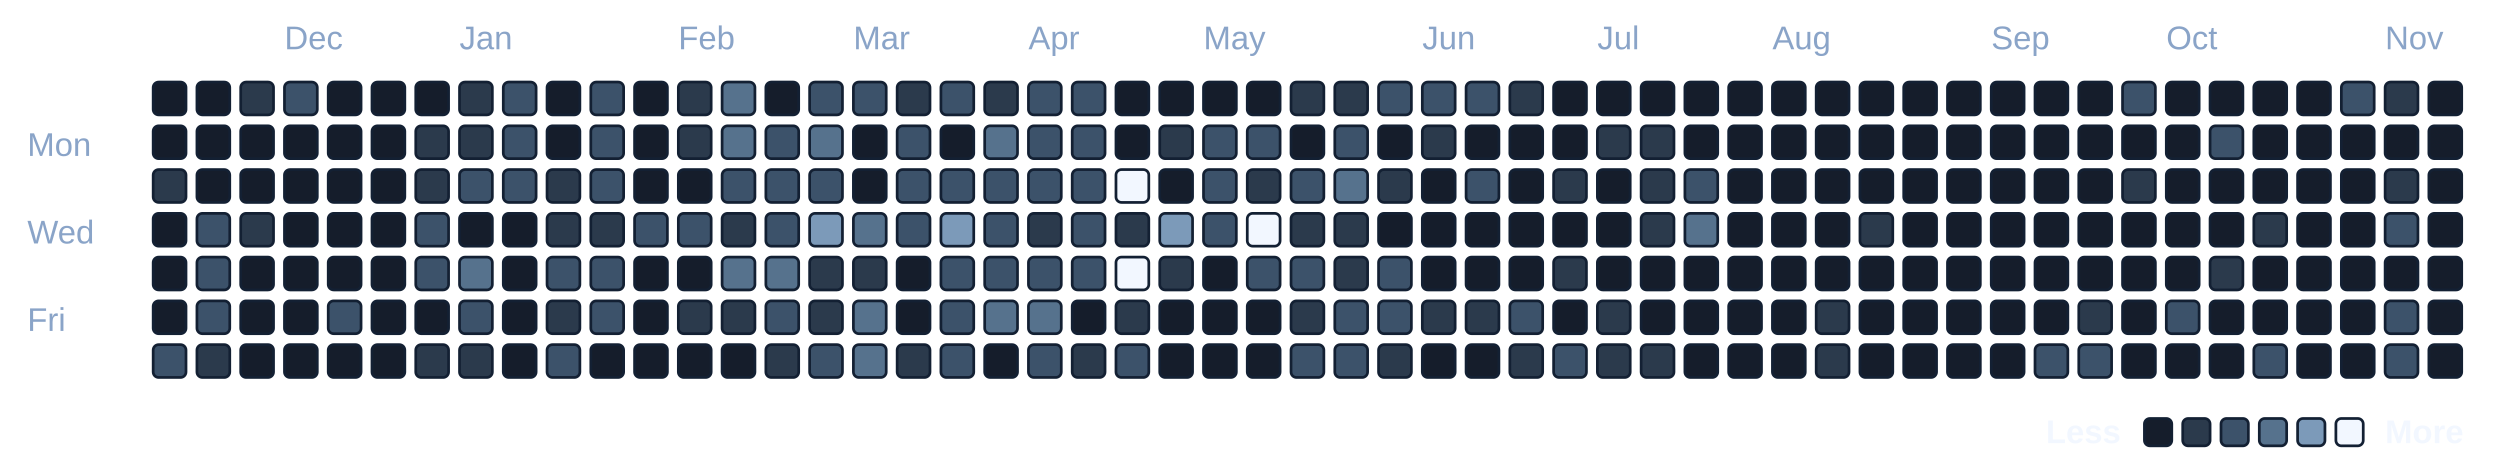
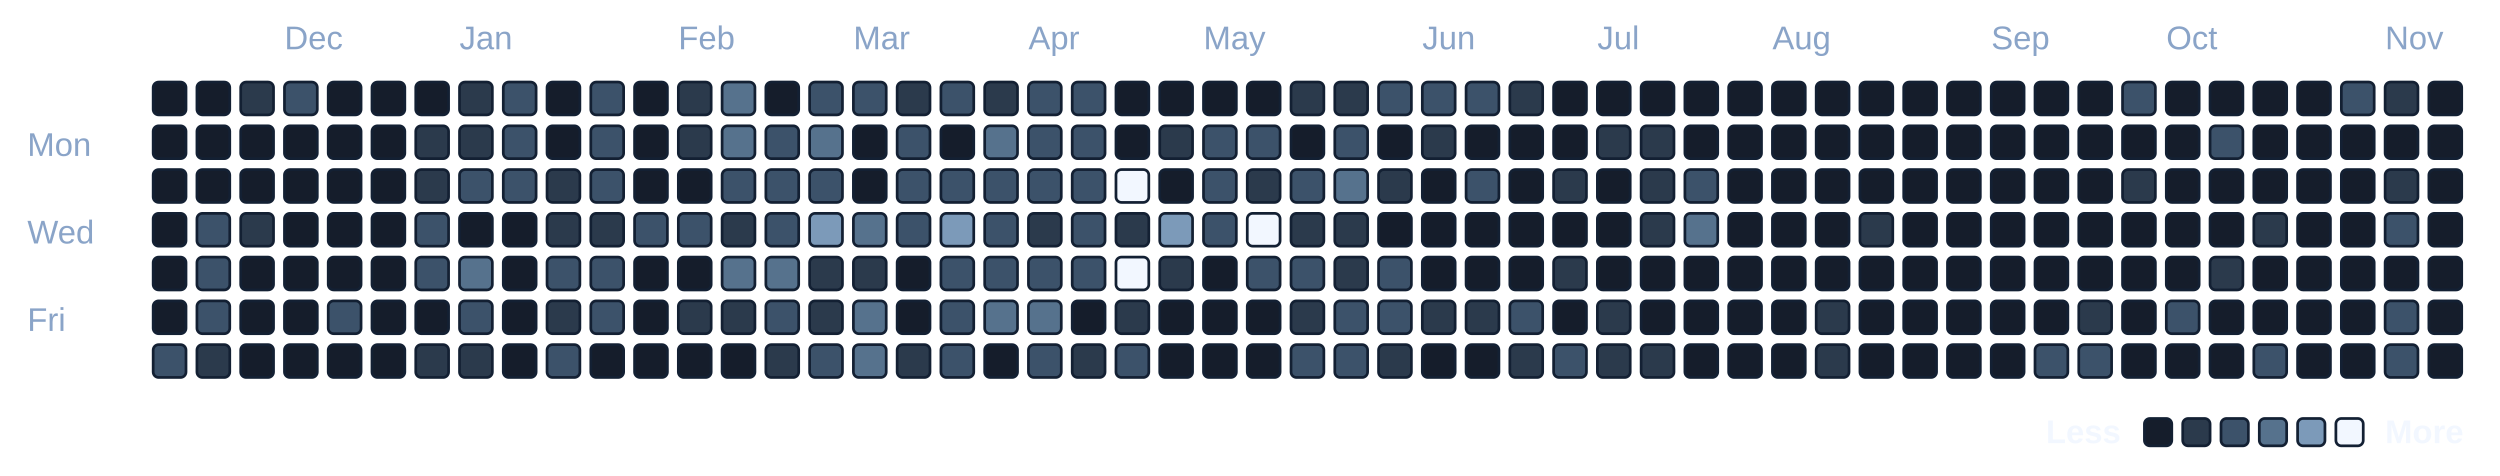
<svg xmlns="http://www.w3.org/2000/svg" baseProfile="tiny" height="174" version="1.2" width="914">
  <defs />
  <text fill="#8AA4C8" font-family="Segoe UI, Arial, sans-serif" font-size="12px" x="104" y="18">Dec</text>
  <text fill="#8AA4C8" font-family="Segoe UI, Arial, sans-serif" font-size="12px" x="168" y="18">Jan</text>
  <text fill="#8AA4C8" font-family="Segoe UI, Arial, sans-serif" font-size="12px" x="248" y="18">Feb</text>
  <text fill="#8AA4C8" font-family="Segoe UI, Arial, sans-serif" font-size="12px" x="312" y="18">Mar</text>
  <text fill="#8AA4C8" font-family="Segoe UI, Arial, sans-serif" font-size="12px" x="376" y="18">Apr</text>
  <text fill="#8AA4C8" font-family="Segoe UI, Arial, sans-serif" font-size="12px" x="440" y="18">May</text>
  <text fill="#8AA4C8" font-family="Segoe UI, Arial, sans-serif" font-size="12px" x="520" y="18">Jun</text>
  <text fill="#8AA4C8" font-family="Segoe UI, Arial, sans-serif" font-size="12px" x="584" y="18">Jul</text>
  <text fill="#8AA4C8" font-family="Segoe UI, Arial, sans-serif" font-size="12px" x="648" y="18">Aug</text>
  <text fill="#8AA4C8" font-family="Segoe UI, Arial, sans-serif" font-size="12px" x="728" y="18">Sep</text>
  <text fill="#8AA4C8" font-family="Segoe UI, Arial, sans-serif" font-size="12px" x="792" y="18">Oct</text>
  <text fill="#8AA4C8" font-family="Segoe UI, Arial, sans-serif" font-size="12px" x="872" y="18">Nov</text>
  <text fill="#8AA4C8" font-family="Segoe UI, Arial, sans-serif" font-size="12px" x="10" y="57">Mon</text>
  <text fill="#8AA4C8" font-family="Segoe UI, Arial, sans-serif" font-size="12px" x="10" y="89">Wed</text>
  <text fill="#8AA4C8" font-family="Segoe UI, Arial, sans-serif" font-size="12px" x="10" y="121">Fri</text>
  <rect fill="#151D2B" height="12" rx="2" ry="2" stroke="#132033" stroke-width="1" width="12" x="56" y="30" />
  <rect fill="#151D2B" height="12" rx="2" ry="2" stroke="#132033" stroke-width="1" width="12" x="56" y="46" />
-   <rect fill="#2B3A4C" height="12" rx="2" ry="2" stroke="#132033" stroke-width="1" width="12" x="56" y="62" />
+   <rect fill="#151D2B" height="12" rx="2" ry="2" stroke="#132033" stroke-width="1" width="12" x="56" y="62" />
  <rect fill="#151D2B" height="12" rx="2" ry="2" stroke="#132033" stroke-width="1" width="12" x="56" y="78" />
  <rect fill="#151D2B" height="12" rx="2" ry="2" stroke="#132033" stroke-width="1" width="12" x="56" y="94" />
  <rect fill="#151D2B" height="12" rx="2" ry="2" stroke="#132033" stroke-width="1" width="12" x="56" y="110" />
  <rect fill="#3C526A" height="12" rx="2" ry="2" stroke="#132033" stroke-width="1" width="12" x="56" y="126" />
  <rect fill="#151D2B" height="12" rx="2" ry="2" stroke="#132033" stroke-width="1" width="12" x="72" y="30" />
  <rect fill="#151D2B" height="12" rx="2" ry="2" stroke="#132033" stroke-width="1" width="12" x="72" y="46" />
  <rect fill="#151D2B" height="12" rx="2" ry="2" stroke="#132033" stroke-width="1" width="12" x="72" y="62" />
  <rect fill="#3C526A" height="12" rx="2" ry="2" stroke="#132033" stroke-width="1" width="12" x="72" y="78" />
  <rect fill="#3C526A" height="12" rx="2" ry="2" stroke="#132033" stroke-width="1" width="12" x="72" y="94" />
  <rect fill="#3C526A" height="12" rx="2" ry="2" stroke="#132033" stroke-width="1" width="12" x="72" y="110" />
  <rect fill="#2B3A4C" height="12" rx="2" ry="2" stroke="#132033" stroke-width="1" width="12" x="72" y="126" />
  <rect fill="#2B3A4C" height="12" rx="2" ry="2" stroke="#132033" stroke-width="1" width="12" x="88" y="30" />
  <rect fill="#151D2B" height="12" rx="2" ry="2" stroke="#132033" stroke-width="1" width="12" x="88" y="46" />
  <rect fill="#151D2B" height="12" rx="2" ry="2" stroke="#132033" stroke-width="1" width="12" x="88" y="62" />
  <rect fill="#2B3A4C" height="12" rx="2" ry="2" stroke="#132033" stroke-width="1" width="12" x="88" y="78" />
  <rect fill="#151D2B" height="12" rx="2" ry="2" stroke="#132033" stroke-width="1" width="12" x="88" y="94" />
  <rect fill="#151D2B" height="12" rx="2" ry="2" stroke="#132033" stroke-width="1" width="12" x="88" y="110" />
  <rect fill="#151D2B" height="12" rx="2" ry="2" stroke="#132033" stroke-width="1" width="12" x="88" y="126" />
  <rect fill="#3C526A" height="12" rx="2" ry="2" stroke="#132033" stroke-width="1" width="12" x="104" y="30" />
  <rect fill="#151D2B" height="12" rx="2" ry="2" stroke="#132033" stroke-width="1" width="12" x="104" y="46" />
  <rect fill="#151D2B" height="12" rx="2" ry="2" stroke="#132033" stroke-width="1" width="12" x="104" y="62" />
  <rect fill="#151D2B" height="12" rx="2" ry="2" stroke="#132033" stroke-width="1" width="12" x="104" y="78" />
  <rect fill="#151D2B" height="12" rx="2" ry="2" stroke="#132033" stroke-width="1" width="12" x="104" y="94" />
  <rect fill="#151D2B" height="12" rx="2" ry="2" stroke="#132033" stroke-width="1" width="12" x="104" y="110" />
  <rect fill="#151D2B" height="12" rx="2" ry="2" stroke="#132033" stroke-width="1" width="12" x="104" y="126" />
  <rect fill="#151D2B" height="12" rx="2" ry="2" stroke="#132033" stroke-width="1" width="12" x="120" y="30" />
  <rect fill="#151D2B" height="12" rx="2" ry="2" stroke="#132033" stroke-width="1" width="12" x="120" y="46" />
  <rect fill="#151D2B" height="12" rx="2" ry="2" stroke="#132033" stroke-width="1" width="12" x="120" y="62" />
  <rect fill="#151D2B" height="12" rx="2" ry="2" stroke="#132033" stroke-width="1" width="12" x="120" y="78" />
  <rect fill="#151D2B" height="12" rx="2" ry="2" stroke="#132033" stroke-width="1" width="12" x="120" y="94" />
  <rect fill="#3C526A" height="12" rx="2" ry="2" stroke="#132033" stroke-width="1" width="12" x="120" y="110" />
  <rect fill="#151D2B" height="12" rx="2" ry="2" stroke="#132033" stroke-width="1" width="12" x="120" y="126" />
  <rect fill="#151D2B" height="12" rx="2" ry="2" stroke="#132033" stroke-width="1" width="12" x="136" y="30" />
  <rect fill="#151D2B" height="12" rx="2" ry="2" stroke="#132033" stroke-width="1" width="12" x="136" y="46" />
  <rect fill="#151D2B" height="12" rx="2" ry="2" stroke="#132033" stroke-width="1" width="12" x="136" y="62" />
  <rect fill="#151D2B" height="12" rx="2" ry="2" stroke="#132033" stroke-width="1" width="12" x="136" y="78" />
  <rect fill="#151D2B" height="12" rx="2" ry="2" stroke="#132033" stroke-width="1" width="12" x="136" y="94" />
  <rect fill="#151D2B" height="12" rx="2" ry="2" stroke="#132033" stroke-width="1" width="12" x="136" y="110" />
  <rect fill="#151D2B" height="12" rx="2" ry="2" stroke="#132033" stroke-width="1" width="12" x="136" y="126" />
  <rect fill="#151D2B" height="12" rx="2" ry="2" stroke="#132033" stroke-width="1" width="12" x="152" y="30" />
  <rect fill="#2B3A4C" height="12" rx="2" ry="2" stroke="#132033" stroke-width="1" width="12" x="152" y="46" />
  <rect fill="#2B3A4C" height="12" rx="2" ry="2" stroke="#132033" stroke-width="1" width="12" x="152" y="62" />
  <rect fill="#3C526A" height="12" rx="2" ry="2" stroke="#132033" stroke-width="1" width="12" x="152" y="78" />
  <rect fill="#3C526A" height="12" rx="2" ry="2" stroke="#132033" stroke-width="1" width="12" x="152" y="94" />
  <rect fill="#151D2B" height="12" rx="2" ry="2" stroke="#132033" stroke-width="1" width="12" x="152" y="110" />
  <rect fill="#2B3A4C" height="12" rx="2" ry="2" stroke="#132033" stroke-width="1" width="12" x="152" y="126" />
  <rect fill="#2B3A4C" height="12" rx="2" ry="2" stroke="#132033" stroke-width="1" width="12" x="168" y="30" />
  <rect fill="#2B3A4C" height="12" rx="2" ry="2" stroke="#132033" stroke-width="1" width="12" x="168" y="46" />
  <rect fill="#3C526A" height="12" rx="2" ry="2" stroke="#132033" stroke-width="1" width="12" x="168" y="62" />
  <rect fill="#151D2B" height="12" rx="2" ry="2" stroke="#132033" stroke-width="1" width="12" x="168" y="78" />
  <rect fill="#56728D" height="12" rx="2" ry="2" stroke="#132033" stroke-width="1" width="12" x="168" y="94" />
  <rect fill="#3C526A" height="12" rx="2" ry="2" stroke="#132033" stroke-width="1" width="12" x="168" y="110" />
  <rect fill="#2B3A4C" height="12" rx="2" ry="2" stroke="#132033" stroke-width="1" width="12" x="168" y="126" />
  <rect fill="#3C526A" height="12" rx="2" ry="2" stroke="#132033" stroke-width="1" width="12" x="184" y="30" />
  <rect fill="#3C526A" height="12" rx="2" ry="2" stroke="#132033" stroke-width="1" width="12" x="184" y="46" />
  <rect fill="#3C526A" height="12" rx="2" ry="2" stroke="#132033" stroke-width="1" width="12" x="184" y="62" />
  <rect fill="#151D2B" height="12" rx="2" ry="2" stroke="#132033" stroke-width="1" width="12" x="184" y="78" />
  <rect fill="#151D2B" height="12" rx="2" ry="2" stroke="#132033" stroke-width="1" width="12" x="184" y="94" />
  <rect fill="#151D2B" height="12" rx="2" ry="2" stroke="#132033" stroke-width="1" width="12" x="184" y="110" />
  <rect fill="#151D2B" height="12" rx="2" ry="2" stroke="#132033" stroke-width="1" width="12" x="184" y="126" />
  <rect fill="#151D2B" height="12" rx="2" ry="2" stroke="#132033" stroke-width="1" width="12" x="200" y="30" />
  <rect fill="#151D2B" height="12" rx="2" ry="2" stroke="#132033" stroke-width="1" width="12" x="200" y="46" />
  <rect fill="#2B3A4C" height="12" rx="2" ry="2" stroke="#132033" stroke-width="1" width="12" x="200" y="62" />
  <rect fill="#2B3A4C" height="12" rx="2" ry="2" stroke="#132033" stroke-width="1" width="12" x="200" y="78" />
  <rect fill="#3C526A" height="12" rx="2" ry="2" stroke="#132033" stroke-width="1" width="12" x="200" y="94" />
  <rect fill="#2B3A4C" height="12" rx="2" ry="2" stroke="#132033" stroke-width="1" width="12" x="200" y="110" />
  <rect fill="#3C526A" height="12" rx="2" ry="2" stroke="#132033" stroke-width="1" width="12" x="200" y="126" />
  <rect fill="#3C526A" height="12" rx="2" ry="2" stroke="#132033" stroke-width="1" width="12" x="216" y="30" />
  <rect fill="#3C526A" height="12" rx="2" ry="2" stroke="#132033" stroke-width="1" width="12" x="216" y="46" />
  <rect fill="#3C526A" height="12" rx="2" ry="2" stroke="#132033" stroke-width="1" width="12" x="216" y="62" />
  <rect fill="#2B3A4C" height="12" rx="2" ry="2" stroke="#132033" stroke-width="1" width="12" x="216" y="78" />
  <rect fill="#3C526A" height="12" rx="2" ry="2" stroke="#132033" stroke-width="1" width="12" x="216" y="94" />
  <rect fill="#3C526A" height="12" rx="2" ry="2" stroke="#132033" stroke-width="1" width="12" x="216" y="110" />
  <rect fill="#151D2B" height="12" rx="2" ry="2" stroke="#132033" stroke-width="1" width="12" x="216" y="126" />
  <rect fill="#151D2B" height="12" rx="2" ry="2" stroke="#132033" stroke-width="1" width="12" x="232" y="30" />
  <rect fill="#151D2B" height="12" rx="2" ry="2" stroke="#132033" stroke-width="1" width="12" x="232" y="46" />
  <rect fill="#151D2B" height="12" rx="2" ry="2" stroke="#132033" stroke-width="1" width="12" x="232" y="62" />
  <rect fill="#3C526A" height="12" rx="2" ry="2" stroke="#132033" stroke-width="1" width="12" x="232" y="78" />
  <rect fill="#151D2B" height="12" rx="2" ry="2" stroke="#132033" stroke-width="1" width="12" x="232" y="94" />
  <rect fill="#151D2B" height="12" rx="2" ry="2" stroke="#132033" stroke-width="1" width="12" x="232" y="110" />
  <rect fill="#151D2B" height="12" rx="2" ry="2" stroke="#132033" stroke-width="1" width="12" x="232" y="126" />
  <rect fill="#2B3A4C" height="12" rx="2" ry="2" stroke="#132033" stroke-width="1" width="12" x="248" y="30" />
  <rect fill="#2B3A4C" height="12" rx="2" ry="2" stroke="#132033" stroke-width="1" width="12" x="248" y="46" />
  <rect fill="#151D2B" height="12" rx="2" ry="2" stroke="#132033" stroke-width="1" width="12" x="248" y="62" />
  <rect fill="#3C526A" height="12" rx="2" ry="2" stroke="#132033" stroke-width="1" width="12" x="248" y="78" />
  <rect fill="#151D2B" height="12" rx="2" ry="2" stroke="#132033" stroke-width="1" width="12" x="248" y="94" />
  <rect fill="#2B3A4C" height="12" rx="2" ry="2" stroke="#132033" stroke-width="1" width="12" x="248" y="110" />
  <rect fill="#151D2B" height="12" rx="2" ry="2" stroke="#132033" stroke-width="1" width="12" x="248" y="126" />
  <rect fill="#56728D" height="12" rx="2" ry="2" stroke="#132033" stroke-width="1" width="12" x="264" y="30" />
  <rect fill="#56728D" height="12" rx="2" ry="2" stroke="#132033" stroke-width="1" width="12" x="264" y="46" />
  <rect fill="#3C526A" height="12" rx="2" ry="2" stroke="#132033" stroke-width="1" width="12" x="264" y="62" />
  <rect fill="#2B3A4C" height="12" rx="2" ry="2" stroke="#132033" stroke-width="1" width="12" x="264" y="78" />
  <rect fill="#56728D" height="12" rx="2" ry="2" stroke="#132033" stroke-width="1" width="12" x="264" y="94" />
  <rect fill="#2B3A4C" height="12" rx="2" ry="2" stroke="#132033" stroke-width="1" width="12" x="264" y="110" />
  <rect fill="#151D2B" height="12" rx="2" ry="2" stroke="#132033" stroke-width="1" width="12" x="264" y="126" />
  <rect fill="#151D2B" height="12" rx="2" ry="2" stroke="#132033" stroke-width="1" width="12" x="280" y="30" />
  <rect fill="#3C526A" height="12" rx="2" ry="2" stroke="#132033" stroke-width="1" width="12" x="280" y="46" />
  <rect fill="#3C526A" height="12" rx="2" ry="2" stroke="#132033" stroke-width="1" width="12" x="280" y="62" />
  <rect fill="#3C526A" height="12" rx="2" ry="2" stroke="#132033" stroke-width="1" width="12" x="280" y="78" />
  <rect fill="#56728D" height="12" rx="2" ry="2" stroke="#132033" stroke-width="1" width="12" x="280" y="94" />
  <rect fill="#3C526A" height="12" rx="2" ry="2" stroke="#132033" stroke-width="1" width="12" x="280" y="110" />
  <rect fill="#2B3A4C" height="12" rx="2" ry="2" stroke="#132033" stroke-width="1" width="12" x="280" y="126" />
  <rect fill="#3C526A" height="12" rx="2" ry="2" stroke="#132033" stroke-width="1" width="12" x="296" y="30" />
  <rect fill="#56728D" height="12" rx="2" ry="2" stroke="#132033" stroke-width="1" width="12" x="296" y="46" />
  <rect fill="#3C526A" height="12" rx="2" ry="2" stroke="#132033" stroke-width="1" width="12" x="296" y="62" />
  <rect fill="#7C9AB9" height="12" rx="2" ry="2" stroke="#132033" stroke-width="1" width="12" x="296" y="78" />
  <rect fill="#2B3A4C" height="12" rx="2" ry="2" stroke="#132033" stroke-width="1" width="12" x="296" y="94" />
  <rect fill="#2B3A4C" height="12" rx="2" ry="2" stroke="#132033" stroke-width="1" width="12" x="296" y="110" />
  <rect fill="#3C526A" height="12" rx="2" ry="2" stroke="#132033" stroke-width="1" width="12" x="296" y="126" />
  <rect fill="#3C526A" height="12" rx="2" ry="2" stroke="#132033" stroke-width="1" width="12" x="312" y="30" />
  <rect fill="#151D2B" height="12" rx="2" ry="2" stroke="#132033" stroke-width="1" width="12" x="312" y="46" />
  <rect fill="#151D2B" height="12" rx="2" ry="2" stroke="#132033" stroke-width="1" width="12" x="312" y="62" />
  <rect fill="#56728D" height="12" rx="2" ry="2" stroke="#132033" stroke-width="1" width="12" x="312" y="78" />
  <rect fill="#2B3A4C" height="12" rx="2" ry="2" stroke="#132033" stroke-width="1" width="12" x="312" y="94" />
  <rect fill="#56728D" height="12" rx="2" ry="2" stroke="#132033" stroke-width="1" width="12" x="312" y="110" />
  <rect fill="#56728D" height="12" rx="2" ry="2" stroke="#132033" stroke-width="1" width="12" x="312" y="126" />
  <rect fill="#2B3A4C" height="12" rx="2" ry="2" stroke="#132033" stroke-width="1" width="12" x="328" y="30" />
  <rect fill="#3C526A" height="12" rx="2" ry="2" stroke="#132033" stroke-width="1" width="12" x="328" y="46" />
  <rect fill="#3C526A" height="12" rx="2" ry="2" stroke="#132033" stroke-width="1" width="12" x="328" y="62" />
  <rect fill="#3C526A" height="12" rx="2" ry="2" stroke="#132033" stroke-width="1" width="12" x="328" y="78" />
  <rect fill="#151D2B" height="12" rx="2" ry="2" stroke="#132033" stroke-width="1" width="12" x="328" y="94" />
  <rect fill="#151D2B" height="12" rx="2" ry="2" stroke="#132033" stroke-width="1" width="12" x="328" y="110" />
  <rect fill="#2B3A4C" height="12" rx="2" ry="2" stroke="#132033" stroke-width="1" width="12" x="328" y="126" />
  <rect fill="#3C526A" height="12" rx="2" ry="2" stroke="#132033" stroke-width="1" width="12" x="344" y="30" />
  <rect fill="#151D2B" height="12" rx="2" ry="2" stroke="#132033" stroke-width="1" width="12" x="344" y="46" />
  <rect fill="#3C526A" height="12" rx="2" ry="2" stroke="#132033" stroke-width="1" width="12" x="344" y="62" />
  <rect fill="#7C9AB9" height="12" rx="2" ry="2" stroke="#132033" stroke-width="1" width="12" x="344" y="78" />
  <rect fill="#3C526A" height="12" rx="2" ry="2" stroke="#132033" stroke-width="1" width="12" x="344" y="94" />
  <rect fill="#3C526A" height="12" rx="2" ry="2" stroke="#132033" stroke-width="1" width="12" x="344" y="110" />
  <rect fill="#3C526A" height="12" rx="2" ry="2" stroke="#132033" stroke-width="1" width="12" x="344" y="126" />
  <rect fill="#2B3A4C" height="12" rx="2" ry="2" stroke="#132033" stroke-width="1" width="12" x="360" y="30" />
  <rect fill="#56728D" height="12" rx="2" ry="2" stroke="#132033" stroke-width="1" width="12" x="360" y="46" />
  <rect fill="#3C526A" height="12" rx="2" ry="2" stroke="#132033" stroke-width="1" width="12" x="360" y="62" />
  <rect fill="#3C526A" height="12" rx="2" ry="2" stroke="#132033" stroke-width="1" width="12" x="360" y="78" />
  <rect fill="#3C526A" height="12" rx="2" ry="2" stroke="#132033" stroke-width="1" width="12" x="360" y="94" />
  <rect fill="#56728D" height="12" rx="2" ry="2" stroke="#132033" stroke-width="1" width="12" x="360" y="110" />
  <rect fill="#151D2B" height="12" rx="2" ry="2" stroke="#132033" stroke-width="1" width="12" x="360" y="126" />
  <rect fill="#3C526A" height="12" rx="2" ry="2" stroke="#132033" stroke-width="1" width="12" x="376" y="30" />
  <rect fill="#3C526A" height="12" rx="2" ry="2" stroke="#132033" stroke-width="1" width="12" x="376" y="46" />
  <rect fill="#3C526A" height="12" rx="2" ry="2" stroke="#132033" stroke-width="1" width="12" x="376" y="62" />
  <rect fill="#2B3A4C" height="12" rx="2" ry="2" stroke="#132033" stroke-width="1" width="12" x="376" y="78" />
  <rect fill="#3C526A" height="12" rx="2" ry="2" stroke="#132033" stroke-width="1" width="12" x="376" y="94" />
  <rect fill="#56728D" height="12" rx="2" ry="2" stroke="#132033" stroke-width="1" width="12" x="376" y="110" />
  <rect fill="#3C526A" height="12" rx="2" ry="2" stroke="#132033" stroke-width="1" width="12" x="376" y="126" />
  <rect fill="#3C526A" height="12" rx="2" ry="2" stroke="#132033" stroke-width="1" width="12" x="392" y="30" />
  <rect fill="#3C526A" height="12" rx="2" ry="2" stroke="#132033" stroke-width="1" width="12" x="392" y="46" />
  <rect fill="#3C526A" height="12" rx="2" ry="2" stroke="#132033" stroke-width="1" width="12" x="392" y="62" />
  <rect fill="#3C526A" height="12" rx="2" ry="2" stroke="#132033" stroke-width="1" width="12" x="392" y="78" />
  <rect fill="#3C526A" height="12" rx="2" ry="2" stroke="#132033" stroke-width="1" width="12" x="392" y="94" />
  <rect fill="#151D2B" height="12" rx="2" ry="2" stroke="#132033" stroke-width="1" width="12" x="392" y="110" />
  <rect fill="#2B3A4C" height="12" rx="2" ry="2" stroke="#132033" stroke-width="1" width="12" x="392" y="126" />
  <rect fill="#151D2B" height="12" rx="2" ry="2" stroke="#132033" stroke-width="1" width="12" x="408" y="30" />
  <rect fill="#151D2B" height="12" rx="2" ry="2" stroke="#132033" stroke-width="1" width="12" x="408" y="46" />
  <rect fill="#F2F7FF" height="12" rx="2" ry="2" stroke="#132033" stroke-width="1" width="12" x="408" y="62" />
  <rect fill="#2B3A4C" height="12" rx="2" ry="2" stroke="#132033" stroke-width="1" width="12" x="408" y="78" />
  <rect fill="#F2F7FF" height="12" rx="2" ry="2" stroke="#132033" stroke-width="1" width="12" x="408" y="94" />
  <rect fill="#2B3A4C" height="12" rx="2" ry="2" stroke="#132033" stroke-width="1" width="12" x="408" y="110" />
  <rect fill="#3C526A" height="12" rx="2" ry="2" stroke="#132033" stroke-width="1" width="12" x="408" y="126" />
  <rect fill="#151D2B" height="12" rx="2" ry="2" stroke="#132033" stroke-width="1" width="12" x="424" y="30" />
  <rect fill="#2B3A4C" height="12" rx="2" ry="2" stroke="#132033" stroke-width="1" width="12" x="424" y="46" />
  <rect fill="#151D2B" height="12" rx="2" ry="2" stroke="#132033" stroke-width="1" width="12" x="424" y="62" />
  <rect fill="#7C9AB9" height="12" rx="2" ry="2" stroke="#132033" stroke-width="1" width="12" x="424" y="78" />
  <rect fill="#2B3A4C" height="12" rx="2" ry="2" stroke="#132033" stroke-width="1" width="12" x="424" y="94" />
  <rect fill="#151D2B" height="12" rx="2" ry="2" stroke="#132033" stroke-width="1" width="12" x="424" y="110" />
  <rect fill="#151D2B" height="12" rx="2" ry="2" stroke="#132033" stroke-width="1" width="12" x="424" y="126" />
  <rect fill="#151D2B" height="12" rx="2" ry="2" stroke="#132033" stroke-width="1" width="12" x="440" y="30" />
  <rect fill="#3C526A" height="12" rx="2" ry="2" stroke="#132033" stroke-width="1" width="12" x="440" y="46" />
  <rect fill="#3C526A" height="12" rx="2" ry="2" stroke="#132033" stroke-width="1" width="12" x="440" y="62" />
  <rect fill="#3C526A" height="12" rx="2" ry="2" stroke="#132033" stroke-width="1" width="12" x="440" y="78" />
  <rect fill="#151D2B" height="12" rx="2" ry="2" stroke="#132033" stroke-width="1" width="12" x="440" y="94" />
  <rect fill="#151D2B" height="12" rx="2" ry="2" stroke="#132033" stroke-width="1" width="12" x="440" y="110" />
  <rect fill="#151D2B" height="12" rx="2" ry="2" stroke="#132033" stroke-width="1" width="12" x="440" y="126" />
  <rect fill="#151D2B" height="12" rx="2" ry="2" stroke="#132033" stroke-width="1" width="12" x="456" y="30" />
  <rect fill="#3C526A" height="12" rx="2" ry="2" stroke="#132033" stroke-width="1" width="12" x="456" y="46" />
  <rect fill="#2B3A4C" height="12" rx="2" ry="2" stroke="#132033" stroke-width="1" width="12" x="456" y="62" />
  <rect fill="#F2F7FF" height="12" rx="2" ry="2" stroke="#132033" stroke-width="1" width="12" x="456" y="78" />
  <rect fill="#3C526A" height="12" rx="2" ry="2" stroke="#132033" stroke-width="1" width="12" x="456" y="94" />
  <rect fill="#151D2B" height="12" rx="2" ry="2" stroke="#132033" stroke-width="1" width="12" x="456" y="110" />
  <rect fill="#151D2B" height="12" rx="2" ry="2" stroke="#132033" stroke-width="1" width="12" x="456" y="126" />
  <rect fill="#2B3A4C" height="12" rx="2" ry="2" stroke="#132033" stroke-width="1" width="12" x="472" y="30" />
  <rect fill="#151D2B" height="12" rx="2" ry="2" stroke="#132033" stroke-width="1" width="12" x="472" y="46" />
  <rect fill="#3C526A" height="12" rx="2" ry="2" stroke="#132033" stroke-width="1" width="12" x="472" y="62" />
  <rect fill="#2B3A4C" height="12" rx="2" ry="2" stroke="#132033" stroke-width="1" width="12" x="472" y="78" />
  <rect fill="#3C526A" height="12" rx="2" ry="2" stroke="#132033" stroke-width="1" width="12" x="472" y="94" />
  <rect fill="#2B3A4C" height="12" rx="2" ry="2" stroke="#132033" stroke-width="1" width="12" x="472" y="110" />
  <rect fill="#3C526A" height="12" rx="2" ry="2" stroke="#132033" stroke-width="1" width="12" x="472" y="126" />
  <rect fill="#2B3A4C" height="12" rx="2" ry="2" stroke="#132033" stroke-width="1" width="12" x="488" y="30" />
  <rect fill="#3C526A" height="12" rx="2" ry="2" stroke="#132033" stroke-width="1" width="12" x="488" y="46" />
  <rect fill="#56728D" height="12" rx="2" ry="2" stroke="#132033" stroke-width="1" width="12" x="488" y="62" />
  <rect fill="#2B3A4C" height="12" rx="2" ry="2" stroke="#132033" stroke-width="1" width="12" x="488" y="78" />
  <rect fill="#2B3A4C" height="12" rx="2" ry="2" stroke="#132033" stroke-width="1" width="12" x="488" y="94" />
  <rect fill="#3C526A" height="12" rx="2" ry="2" stroke="#132033" stroke-width="1" width="12" x="488" y="110" />
  <rect fill="#3C526A" height="12" rx="2" ry="2" stroke="#132033" stroke-width="1" width="12" x="488" y="126" />
  <rect fill="#3C526A" height="12" rx="2" ry="2" stroke="#132033" stroke-width="1" width="12" x="504" y="30" />
  <rect fill="#151D2B" height="12" rx="2" ry="2" stroke="#132033" stroke-width="1" width="12" x="504" y="46" />
  <rect fill="#2B3A4C" height="12" rx="2" ry="2" stroke="#132033" stroke-width="1" width="12" x="504" y="62" />
  <rect fill="#151D2B" height="12" rx="2" ry="2" stroke="#132033" stroke-width="1" width="12" x="504" y="78" />
  <rect fill="#3C526A" height="12" rx="2" ry="2" stroke="#132033" stroke-width="1" width="12" x="504" y="94" />
  <rect fill="#3C526A" height="12" rx="2" ry="2" stroke="#132033" stroke-width="1" width="12" x="504" y="110" />
  <rect fill="#2B3A4C" height="12" rx="2" ry="2" stroke="#132033" stroke-width="1" width="12" x="504" y="126" />
  <rect fill="#3C526A" height="12" rx="2" ry="2" stroke="#132033" stroke-width="1" width="12" x="520" y="30" />
  <rect fill="#2B3A4C" height="12" rx="2" ry="2" stroke="#132033" stroke-width="1" width="12" x="520" y="46" />
  <rect fill="#151D2B" height="12" rx="2" ry="2" stroke="#132033" stroke-width="1" width="12" x="520" y="62" />
  <rect fill="#151D2B" height="12" rx="2" ry="2" stroke="#132033" stroke-width="1" width="12" x="520" y="78" />
  <rect fill="#151D2B" height="12" rx="2" ry="2" stroke="#132033" stroke-width="1" width="12" x="520" y="94" />
  <rect fill="#2B3A4C" height="12" rx="2" ry="2" stroke="#132033" stroke-width="1" width="12" x="520" y="110" />
  <rect fill="#151D2B" height="12" rx="2" ry="2" stroke="#132033" stroke-width="1" width="12" x="520" y="126" />
  <rect fill="#3C526A" height="12" rx="2" ry="2" stroke="#132033" stroke-width="1" width="12" x="536" y="30" />
  <rect fill="#151D2B" height="12" rx="2" ry="2" stroke="#132033" stroke-width="1" width="12" x="536" y="46" />
  <rect fill="#3C526A" height="12" rx="2" ry="2" stroke="#132033" stroke-width="1" width="12" x="536" y="62" />
  <rect fill="#151D2B" height="12" rx="2" ry="2" stroke="#132033" stroke-width="1" width="12" x="536" y="78" />
  <rect fill="#151D2B" height="12" rx="2" ry="2" stroke="#132033" stroke-width="1" width="12" x="536" y="94" />
  <rect fill="#2B3A4C" height="12" rx="2" ry="2" stroke="#132033" stroke-width="1" width="12" x="536" y="110" />
  <rect fill="#151D2B" height="12" rx="2" ry="2" stroke="#132033" stroke-width="1" width="12" x="536" y="126" />
  <rect fill="#2B3A4C" height="12" rx="2" ry="2" stroke="#132033" stroke-width="1" width="12" x="552" y="30" />
  <rect fill="#151D2B" height="12" rx="2" ry="2" stroke="#132033" stroke-width="1" width="12" x="552" y="46" />
  <rect fill="#151D2B" height="12" rx="2" ry="2" stroke="#132033" stroke-width="1" width="12" x="552" y="62" />
  <rect fill="#151D2B" height="12" rx="2" ry="2" stroke="#132033" stroke-width="1" width="12" x="552" y="78" />
  <rect fill="#151D2B" height="12" rx="2" ry="2" stroke="#132033" stroke-width="1" width="12" x="552" y="94" />
  <rect fill="#3C526A" height="12" rx="2" ry="2" stroke="#132033" stroke-width="1" width="12" x="552" y="110" />
  <rect fill="#2B3A4C" height="12" rx="2" ry="2" stroke="#132033" stroke-width="1" width="12" x="552" y="126" />
  <rect fill="#151D2B" height="12" rx="2" ry="2" stroke="#132033" stroke-width="1" width="12" x="568" y="30" />
  <rect fill="#151D2B" height="12" rx="2" ry="2" stroke="#132033" stroke-width="1" width="12" x="568" y="46" />
  <rect fill="#2B3A4C" height="12" rx="2" ry="2" stroke="#132033" stroke-width="1" width="12" x="568" y="62" />
  <rect fill="#151D2B" height="12" rx="2" ry="2" stroke="#132033" stroke-width="1" width="12" x="568" y="78" />
  <rect fill="#2B3A4C" height="12" rx="2" ry="2" stroke="#132033" stroke-width="1" width="12" x="568" y="94" />
  <rect fill="#151D2B" height="12" rx="2" ry="2" stroke="#132033" stroke-width="1" width="12" x="568" y="110" />
  <rect fill="#3C526A" height="12" rx="2" ry="2" stroke="#132033" stroke-width="1" width="12" x="568" y="126" />
  <rect fill="#151D2B" height="12" rx="2" ry="2" stroke="#132033" stroke-width="1" width="12" x="584" y="30" />
  <rect fill="#2B3A4C" height="12" rx="2" ry="2" stroke="#132033" stroke-width="1" width="12" x="584" y="46" />
  <rect fill="#151D2B" height="12" rx="2" ry="2" stroke="#132033" stroke-width="1" width="12" x="584" y="62" />
  <rect fill="#151D2B" height="12" rx="2" ry="2" stroke="#132033" stroke-width="1" width="12" x="584" y="78" />
  <rect fill="#151D2B" height="12" rx="2" ry="2" stroke="#132033" stroke-width="1" width="12" x="584" y="94" />
  <rect fill="#2B3A4C" height="12" rx="2" ry="2" stroke="#132033" stroke-width="1" width="12" x="584" y="110" />
  <rect fill="#2B3A4C" height="12" rx="2" ry="2" stroke="#132033" stroke-width="1" width="12" x="584" y="126" />
  <rect fill="#151D2B" height="12" rx="2" ry="2" stroke="#132033" stroke-width="1" width="12" x="600" y="30" />
  <rect fill="#2B3A4C" height="12" rx="2" ry="2" stroke="#132033" stroke-width="1" width="12" x="600" y="46" />
  <rect fill="#2B3A4C" height="12" rx="2" ry="2" stroke="#132033" stroke-width="1" width="12" x="600" y="62" />
  <rect fill="#2B3A4C" height="12" rx="2" ry="2" stroke="#132033" stroke-width="1" width="12" x="600" y="78" />
  <rect fill="#151D2B" height="12" rx="2" ry="2" stroke="#132033" stroke-width="1" width="12" x="600" y="94" />
  <rect fill="#151D2B" height="12" rx="2" ry="2" stroke="#132033" stroke-width="1" width="12" x="600" y="110" />
  <rect fill="#2B3A4C" height="12" rx="2" ry="2" stroke="#132033" stroke-width="1" width="12" x="600" y="126" />
  <rect fill="#151D2B" height="12" rx="2" ry="2" stroke="#132033" stroke-width="1" width="12" x="616" y="30" />
  <rect fill="#151D2B" height="12" rx="2" ry="2" stroke="#132033" stroke-width="1" width="12" x="616" y="46" />
  <rect fill="#3C526A" height="12" rx="2" ry="2" stroke="#132033" stroke-width="1" width="12" x="616" y="62" />
  <rect fill="#56728D" height="12" rx="2" ry="2" stroke="#132033" stroke-width="1" width="12" x="616" y="78" />
  <rect fill="#151D2B" height="12" rx="2" ry="2" stroke="#132033" stroke-width="1" width="12" x="616" y="94" />
  <rect fill="#151D2B" height="12" rx="2" ry="2" stroke="#132033" stroke-width="1" width="12" x="616" y="110" />
  <rect fill="#151D2B" height="12" rx="2" ry="2" stroke="#132033" stroke-width="1" width="12" x="616" y="126" />
  <rect fill="#151D2B" height="12" rx="2" ry="2" stroke="#132033" stroke-width="1" width="12" x="632" y="30" />
  <rect fill="#151D2B" height="12" rx="2" ry="2" stroke="#132033" stroke-width="1" width="12" x="632" y="46" />
  <rect fill="#151D2B" height="12" rx="2" ry="2" stroke="#132033" stroke-width="1" width="12" x="632" y="62" />
  <rect fill="#151D2B" height="12" rx="2" ry="2" stroke="#132033" stroke-width="1" width="12" x="632" y="78" />
  <rect fill="#151D2B" height="12" rx="2" ry="2" stroke="#132033" stroke-width="1" width="12" x="632" y="94" />
  <rect fill="#151D2B" height="12" rx="2" ry="2" stroke="#132033" stroke-width="1" width="12" x="632" y="110" />
  <rect fill="#151D2B" height="12" rx="2" ry="2" stroke="#132033" stroke-width="1" width="12" x="632" y="126" />
  <rect fill="#151D2B" height="12" rx="2" ry="2" stroke="#132033" stroke-width="1" width="12" x="648" y="30" />
  <rect fill="#151D2B" height="12" rx="2" ry="2" stroke="#132033" stroke-width="1" width="12" x="648" y="46" />
  <rect fill="#151D2B" height="12" rx="2" ry="2" stroke="#132033" stroke-width="1" width="12" x="648" y="62" />
  <rect fill="#151D2B" height="12" rx="2" ry="2" stroke="#132033" stroke-width="1" width="12" x="648" y="78" />
  <rect fill="#151D2B" height="12" rx="2" ry="2" stroke="#132033" stroke-width="1" width="12" x="648" y="94" />
  <rect fill="#151D2B" height="12" rx="2" ry="2" stroke="#132033" stroke-width="1" width="12" x="648" y="110" />
  <rect fill="#151D2B" height="12" rx="2" ry="2" stroke="#132033" stroke-width="1" width="12" x="648" y="126" />
  <rect fill="#151D2B" height="12" rx="2" ry="2" stroke="#132033" stroke-width="1" width="12" x="664" y="30" />
  <rect fill="#151D2B" height="12" rx="2" ry="2" stroke="#132033" stroke-width="1" width="12" x="664" y="46" />
  <rect fill="#151D2B" height="12" rx="2" ry="2" stroke="#132033" stroke-width="1" width="12" x="664" y="62" />
  <rect fill="#151D2B" height="12" rx="2" ry="2" stroke="#132033" stroke-width="1" width="12" x="664" y="78" />
  <rect fill="#151D2B" height="12" rx="2" ry="2" stroke="#132033" stroke-width="1" width="12" x="664" y="94" />
  <rect fill="#2B3A4C" height="12" rx="2" ry="2" stroke="#132033" stroke-width="1" width="12" x="664" y="110" />
  <rect fill="#2B3A4C" height="12" rx="2" ry="2" stroke="#132033" stroke-width="1" width="12" x="664" y="126" />
  <rect fill="#151D2B" height="12" rx="2" ry="2" stroke="#132033" stroke-width="1" width="12" x="680" y="30" />
  <rect fill="#151D2B" height="12" rx="2" ry="2" stroke="#132033" stroke-width="1" width="12" x="680" y="46" />
  <rect fill="#151D2B" height="12" rx="2" ry="2" stroke="#132033" stroke-width="1" width="12" x="680" y="62" />
  <rect fill="#2B3A4C" height="12" rx="2" ry="2" stroke="#132033" stroke-width="1" width="12" x="680" y="78" />
  <rect fill="#151D2B" height="12" rx="2" ry="2" stroke="#132033" stroke-width="1" width="12" x="680" y="94" />
  <rect fill="#151D2B" height="12" rx="2" ry="2" stroke="#132033" stroke-width="1" width="12" x="680" y="110" />
  <rect fill="#151D2B" height="12" rx="2" ry="2" stroke="#132033" stroke-width="1" width="12" x="680" y="126" />
  <rect fill="#151D2B" height="12" rx="2" ry="2" stroke="#132033" stroke-width="1" width="12" x="696" y="30" />
  <rect fill="#151D2B" height="12" rx="2" ry="2" stroke="#132033" stroke-width="1" width="12" x="696" y="46" />
  <rect fill="#151D2B" height="12" rx="2" ry="2" stroke="#132033" stroke-width="1" width="12" x="696" y="62" />
  <rect fill="#151D2B" height="12" rx="2" ry="2" stroke="#132033" stroke-width="1" width="12" x="696" y="78" />
  <rect fill="#151D2B" height="12" rx="2" ry="2" stroke="#132033" stroke-width="1" width="12" x="696" y="94" />
  <rect fill="#151D2B" height="12" rx="2" ry="2" stroke="#132033" stroke-width="1" width="12" x="696" y="110" />
  <rect fill="#151D2B" height="12" rx="2" ry="2" stroke="#132033" stroke-width="1" width="12" x="696" y="126" />
  <rect fill="#151D2B" height="12" rx="2" ry="2" stroke="#132033" stroke-width="1" width="12" x="712" y="30" />
  <rect fill="#151D2B" height="12" rx="2" ry="2" stroke="#132033" stroke-width="1" width="12" x="712" y="46" />
  <rect fill="#151D2B" height="12" rx="2" ry="2" stroke="#132033" stroke-width="1" width="12" x="712" y="62" />
  <rect fill="#151D2B" height="12" rx="2" ry="2" stroke="#132033" stroke-width="1" width="12" x="712" y="78" />
  <rect fill="#151D2B" height="12" rx="2" ry="2" stroke="#132033" stroke-width="1" width="12" x="712" y="94" />
  <rect fill="#151D2B" height="12" rx="2" ry="2" stroke="#132033" stroke-width="1" width="12" x="712" y="110" />
  <rect fill="#151D2B" height="12" rx="2" ry="2" stroke="#132033" stroke-width="1" width="12" x="712" y="126" />
  <rect fill="#151D2B" height="12" rx="2" ry="2" stroke="#132033" stroke-width="1" width="12" x="728" y="30" />
  <rect fill="#151D2B" height="12" rx="2" ry="2" stroke="#132033" stroke-width="1" width="12" x="728" y="46" />
  <rect fill="#151D2B" height="12" rx="2" ry="2" stroke="#132033" stroke-width="1" width="12" x="728" y="62" />
  <rect fill="#151D2B" height="12" rx="2" ry="2" stroke="#132033" stroke-width="1" width="12" x="728" y="78" />
  <rect fill="#151D2B" height="12" rx="2" ry="2" stroke="#132033" stroke-width="1" width="12" x="728" y="94" />
  <rect fill="#151D2B" height="12" rx="2" ry="2" stroke="#132033" stroke-width="1" width="12" x="728" y="110" />
  <rect fill="#151D2B" height="12" rx="2" ry="2" stroke="#132033" stroke-width="1" width="12" x="728" y="126" />
  <rect fill="#151D2B" height="12" rx="2" ry="2" stroke="#132033" stroke-width="1" width="12" x="744" y="30" />
  <rect fill="#151D2B" height="12" rx="2" ry="2" stroke="#132033" stroke-width="1" width="12" x="744" y="46" />
  <rect fill="#151D2B" height="12" rx="2" ry="2" stroke="#132033" stroke-width="1" width="12" x="744" y="62" />
  <rect fill="#151D2B" height="12" rx="2" ry="2" stroke="#132033" stroke-width="1" width="12" x="744" y="78" />
  <rect fill="#151D2B" height="12" rx="2" ry="2" stroke="#132033" stroke-width="1" width="12" x="744" y="94" />
  <rect fill="#151D2B" height="12" rx="2" ry="2" stroke="#132033" stroke-width="1" width="12" x="744" y="110" />
  <rect fill="#3C526A" height="12" rx="2" ry="2" stroke="#132033" stroke-width="1" width="12" x="744" y="126" />
  <rect fill="#151D2B" height="12" rx="2" ry="2" stroke="#132033" stroke-width="1" width="12" x="760" y="30" />
  <rect fill="#151D2B" height="12" rx="2" ry="2" stroke="#132033" stroke-width="1" width="12" x="760" y="46" />
  <rect fill="#151D2B" height="12" rx="2" ry="2" stroke="#132033" stroke-width="1" width="12" x="760" y="62" />
  <rect fill="#151D2B" height="12" rx="2" ry="2" stroke="#132033" stroke-width="1" width="12" x="760" y="78" />
  <rect fill="#151D2B" height="12" rx="2" ry="2" stroke="#132033" stroke-width="1" width="12" x="760" y="94" />
  <rect fill="#2B3A4C" height="12" rx="2" ry="2" stroke="#132033" stroke-width="1" width="12" x="760" y="110" />
  <rect fill="#3C526A" height="12" rx="2" ry="2" stroke="#132033" stroke-width="1" width="12" x="760" y="126" />
  <rect fill="#3C526A" height="12" rx="2" ry="2" stroke="#132033" stroke-width="1" width="12" x="776" y="30" />
  <rect fill="#151D2B" height="12" rx="2" ry="2" stroke="#132033" stroke-width="1" width="12" x="776" y="46" />
  <rect fill="#2B3A4C" height="12" rx="2" ry="2" stroke="#132033" stroke-width="1" width="12" x="776" y="62" />
  <rect fill="#151D2B" height="12" rx="2" ry="2" stroke="#132033" stroke-width="1" width="12" x="776" y="78" />
  <rect fill="#151D2B" height="12" rx="2" ry="2" stroke="#132033" stroke-width="1" width="12" x="776" y="94" />
  <rect fill="#151D2B" height="12" rx="2" ry="2" stroke="#132033" stroke-width="1" width="12" x="776" y="110" />
  <rect fill="#151D2B" height="12" rx="2" ry="2" stroke="#132033" stroke-width="1" width="12" x="776" y="126" />
  <rect fill="#151D2B" height="12" rx="2" ry="2" stroke="#132033" stroke-width="1" width="12" x="792" y="30" />
  <rect fill="#151D2B" height="12" rx="2" ry="2" stroke="#132033" stroke-width="1" width="12" x="792" y="46" />
  <rect fill="#151D2B" height="12" rx="2" ry="2" stroke="#132033" stroke-width="1" width="12" x="792" y="62" />
  <rect fill="#151D2B" height="12" rx="2" ry="2" stroke="#132033" stroke-width="1" width="12" x="792" y="78" />
  <rect fill="#151D2B" height="12" rx="2" ry="2" stroke="#132033" stroke-width="1" width="12" x="792" y="94" />
  <rect fill="#3C526A" height="12" rx="2" ry="2" stroke="#132033" stroke-width="1" width="12" x="792" y="110" />
  <rect fill="#151D2B" height="12" rx="2" ry="2" stroke="#132033" stroke-width="1" width="12" x="792" y="126" />
  <rect fill="#151D2B" height="12" rx="2" ry="2" stroke="#132033" stroke-width="1" width="12" x="808" y="30" />
  <rect fill="#3C526A" height="12" rx="2" ry="2" stroke="#132033" stroke-width="1" width="12" x="808" y="46" />
  <rect fill="#151D2B" height="12" rx="2" ry="2" stroke="#132033" stroke-width="1" width="12" x="808" y="62" />
  <rect fill="#151D2B" height="12" rx="2" ry="2" stroke="#132033" stroke-width="1" width="12" x="808" y="78" />
  <rect fill="#2B3A4C" height="12" rx="2" ry="2" stroke="#132033" stroke-width="1" width="12" x="808" y="94" />
  <rect fill="#151D2B" height="12" rx="2" ry="2" stroke="#132033" stroke-width="1" width="12" x="808" y="110" />
  <rect fill="#151D2B" height="12" rx="2" ry="2" stroke="#132033" stroke-width="1" width="12" x="808" y="126" />
  <rect fill="#151D2B" height="12" rx="2" ry="2" stroke="#132033" stroke-width="1" width="12" x="824" y="30" />
  <rect fill="#151D2B" height="12" rx="2" ry="2" stroke="#132033" stroke-width="1" width="12" x="824" y="46" />
  <rect fill="#151D2B" height="12" rx="2" ry="2" stroke="#132033" stroke-width="1" width="12" x="824" y="62" />
  <rect fill="#2B3A4C" height="12" rx="2" ry="2" stroke="#132033" stroke-width="1" width="12" x="824" y="78" />
  <rect fill="#151D2B" height="12" rx="2" ry="2" stroke="#132033" stroke-width="1" width="12" x="824" y="94" />
  <rect fill="#151D2B" height="12" rx="2" ry="2" stroke="#132033" stroke-width="1" width="12" x="824" y="110" />
  <rect fill="#3C526A" height="12" rx="2" ry="2" stroke="#132033" stroke-width="1" width="12" x="824" y="126" />
  <rect fill="#151D2B" height="12" rx="2" ry="2" stroke="#132033" stroke-width="1" width="12" x="840" y="30" />
  <rect fill="#151D2B" height="12" rx="2" ry="2" stroke="#132033" stroke-width="1" width="12" x="840" y="46" />
  <rect fill="#151D2B" height="12" rx="2" ry="2" stroke="#132033" stroke-width="1" width="12" x="840" y="62" />
  <rect fill="#151D2B" height="12" rx="2" ry="2" stroke="#132033" stroke-width="1" width="12" x="840" y="78" />
  <rect fill="#151D2B" height="12" rx="2" ry="2" stroke="#132033" stroke-width="1" width="12" x="840" y="94" />
  <rect fill="#151D2B" height="12" rx="2" ry="2" stroke="#132033" stroke-width="1" width="12" x="840" y="110" />
  <rect fill="#151D2B" height="12" rx="2" ry="2" stroke="#132033" stroke-width="1" width="12" x="840" y="126" />
  <rect fill="#3C526A" height="12" rx="2" ry="2" stroke="#132033" stroke-width="1" width="12" x="856" y="30" />
  <rect fill="#151D2B" height="12" rx="2" ry="2" stroke="#132033" stroke-width="1" width="12" x="856" y="46" />
  <rect fill="#151D2B" height="12" rx="2" ry="2" stroke="#132033" stroke-width="1" width="12" x="856" y="62" />
  <rect fill="#151D2B" height="12" rx="2" ry="2" stroke="#132033" stroke-width="1" width="12" x="856" y="78" />
  <rect fill="#151D2B" height="12" rx="2" ry="2" stroke="#132033" stroke-width="1" width="12" x="856" y="94" />
  <rect fill="#151D2B" height="12" rx="2" ry="2" stroke="#132033" stroke-width="1" width="12" x="856" y="110" />
  <rect fill="#151D2B" height="12" rx="2" ry="2" stroke="#132033" stroke-width="1" width="12" x="856" y="126" />
  <rect fill="#2B3A4C" height="12" rx="2" ry="2" stroke="#132033" stroke-width="1" width="12" x="872" y="30" />
  <rect fill="#151D2B" height="12" rx="2" ry="2" stroke="#132033" stroke-width="1" width="12" x="872" y="46" />
  <rect fill="#2B3A4C" height="12" rx="2" ry="2" stroke="#132033" stroke-width="1" width="12" x="872" y="62" />
  <rect fill="#3C526A" height="12" rx="2" ry="2" stroke="#132033" stroke-width="1" width="12" x="872" y="78" />
  <rect fill="#151D2B" height="12" rx="2" ry="2" stroke="#132033" stroke-width="1" width="12" x="872" y="94" />
  <rect fill="#3C526A" height="12" rx="2" ry="2" stroke="#132033" stroke-width="1" width="12" x="872" y="110" />
  <rect fill="#3C526A" height="12" rx="2" ry="2" stroke="#132033" stroke-width="1" width="12" x="872" y="126" />
  <rect fill="#151D2B" height="12" rx="2" ry="2" stroke="#132033" stroke-width="1" width="12" x="888" y="30" />
  <rect fill="#151D2B" height="12" rx="2" ry="2" stroke="#132033" stroke-width="1" width="12" x="888" y="46" />
  <rect fill="#151D2B" height="12" rx="2" ry="2" stroke="#132033" stroke-width="1" width="12" x="888" y="62" />
  <rect fill="#151D2B" height="12" rx="2" ry="2" stroke="#132033" stroke-width="1" width="12" x="888" y="78" />
  <rect fill="#151D2B" height="12" rx="2" ry="2" stroke="#132033" stroke-width="1" width="12" x="888" y="94" />
  <rect fill="#151D2B" height="12" rx="2" ry="2" stroke="#132033" stroke-width="1" width="12" x="888" y="110" />
  <rect fill="#151D2B" height="12" rx="2" ry="2" stroke="#132033" stroke-width="1" width="12" x="888" y="126" />
  <text fill="#F2F7FF" font-family="Segoe UI, Arial, sans-serif" font-size="12px" font-weight="600" x="748" y="162">Less</text>
  <rect fill="#151D2B" height="10" rx="2" ry="2" stroke="#132033" stroke-width="1" width="10" x="784" y="153" />
  <rect fill="#2B3A4C" height="10" rx="2" ry="2" stroke="#132033" stroke-width="1" width="10" x="798" y="153" />
  <rect fill="#3C526A" height="10" rx="2" ry="2" stroke="#132033" stroke-width="1" width="10" x="812" y="153" />
  <rect fill="#56728D" height="10" rx="2" ry="2" stroke="#132033" stroke-width="1" width="10" x="826" y="153" />
  <rect fill="#7C9AB9" height="10" rx="2" ry="2" stroke="#132033" stroke-width="1" width="10" x="840" y="153" />
  <rect fill="#F2F7FF" height="10" rx="2" ry="2" stroke="#132033" stroke-width="1" width="10" x="854" y="153" />
  <text fill="#F2F7FF" font-family="Segoe UI, Arial, sans-serif" font-size="12px" font-weight="600" x="872" y="162">More</text>
</svg>
